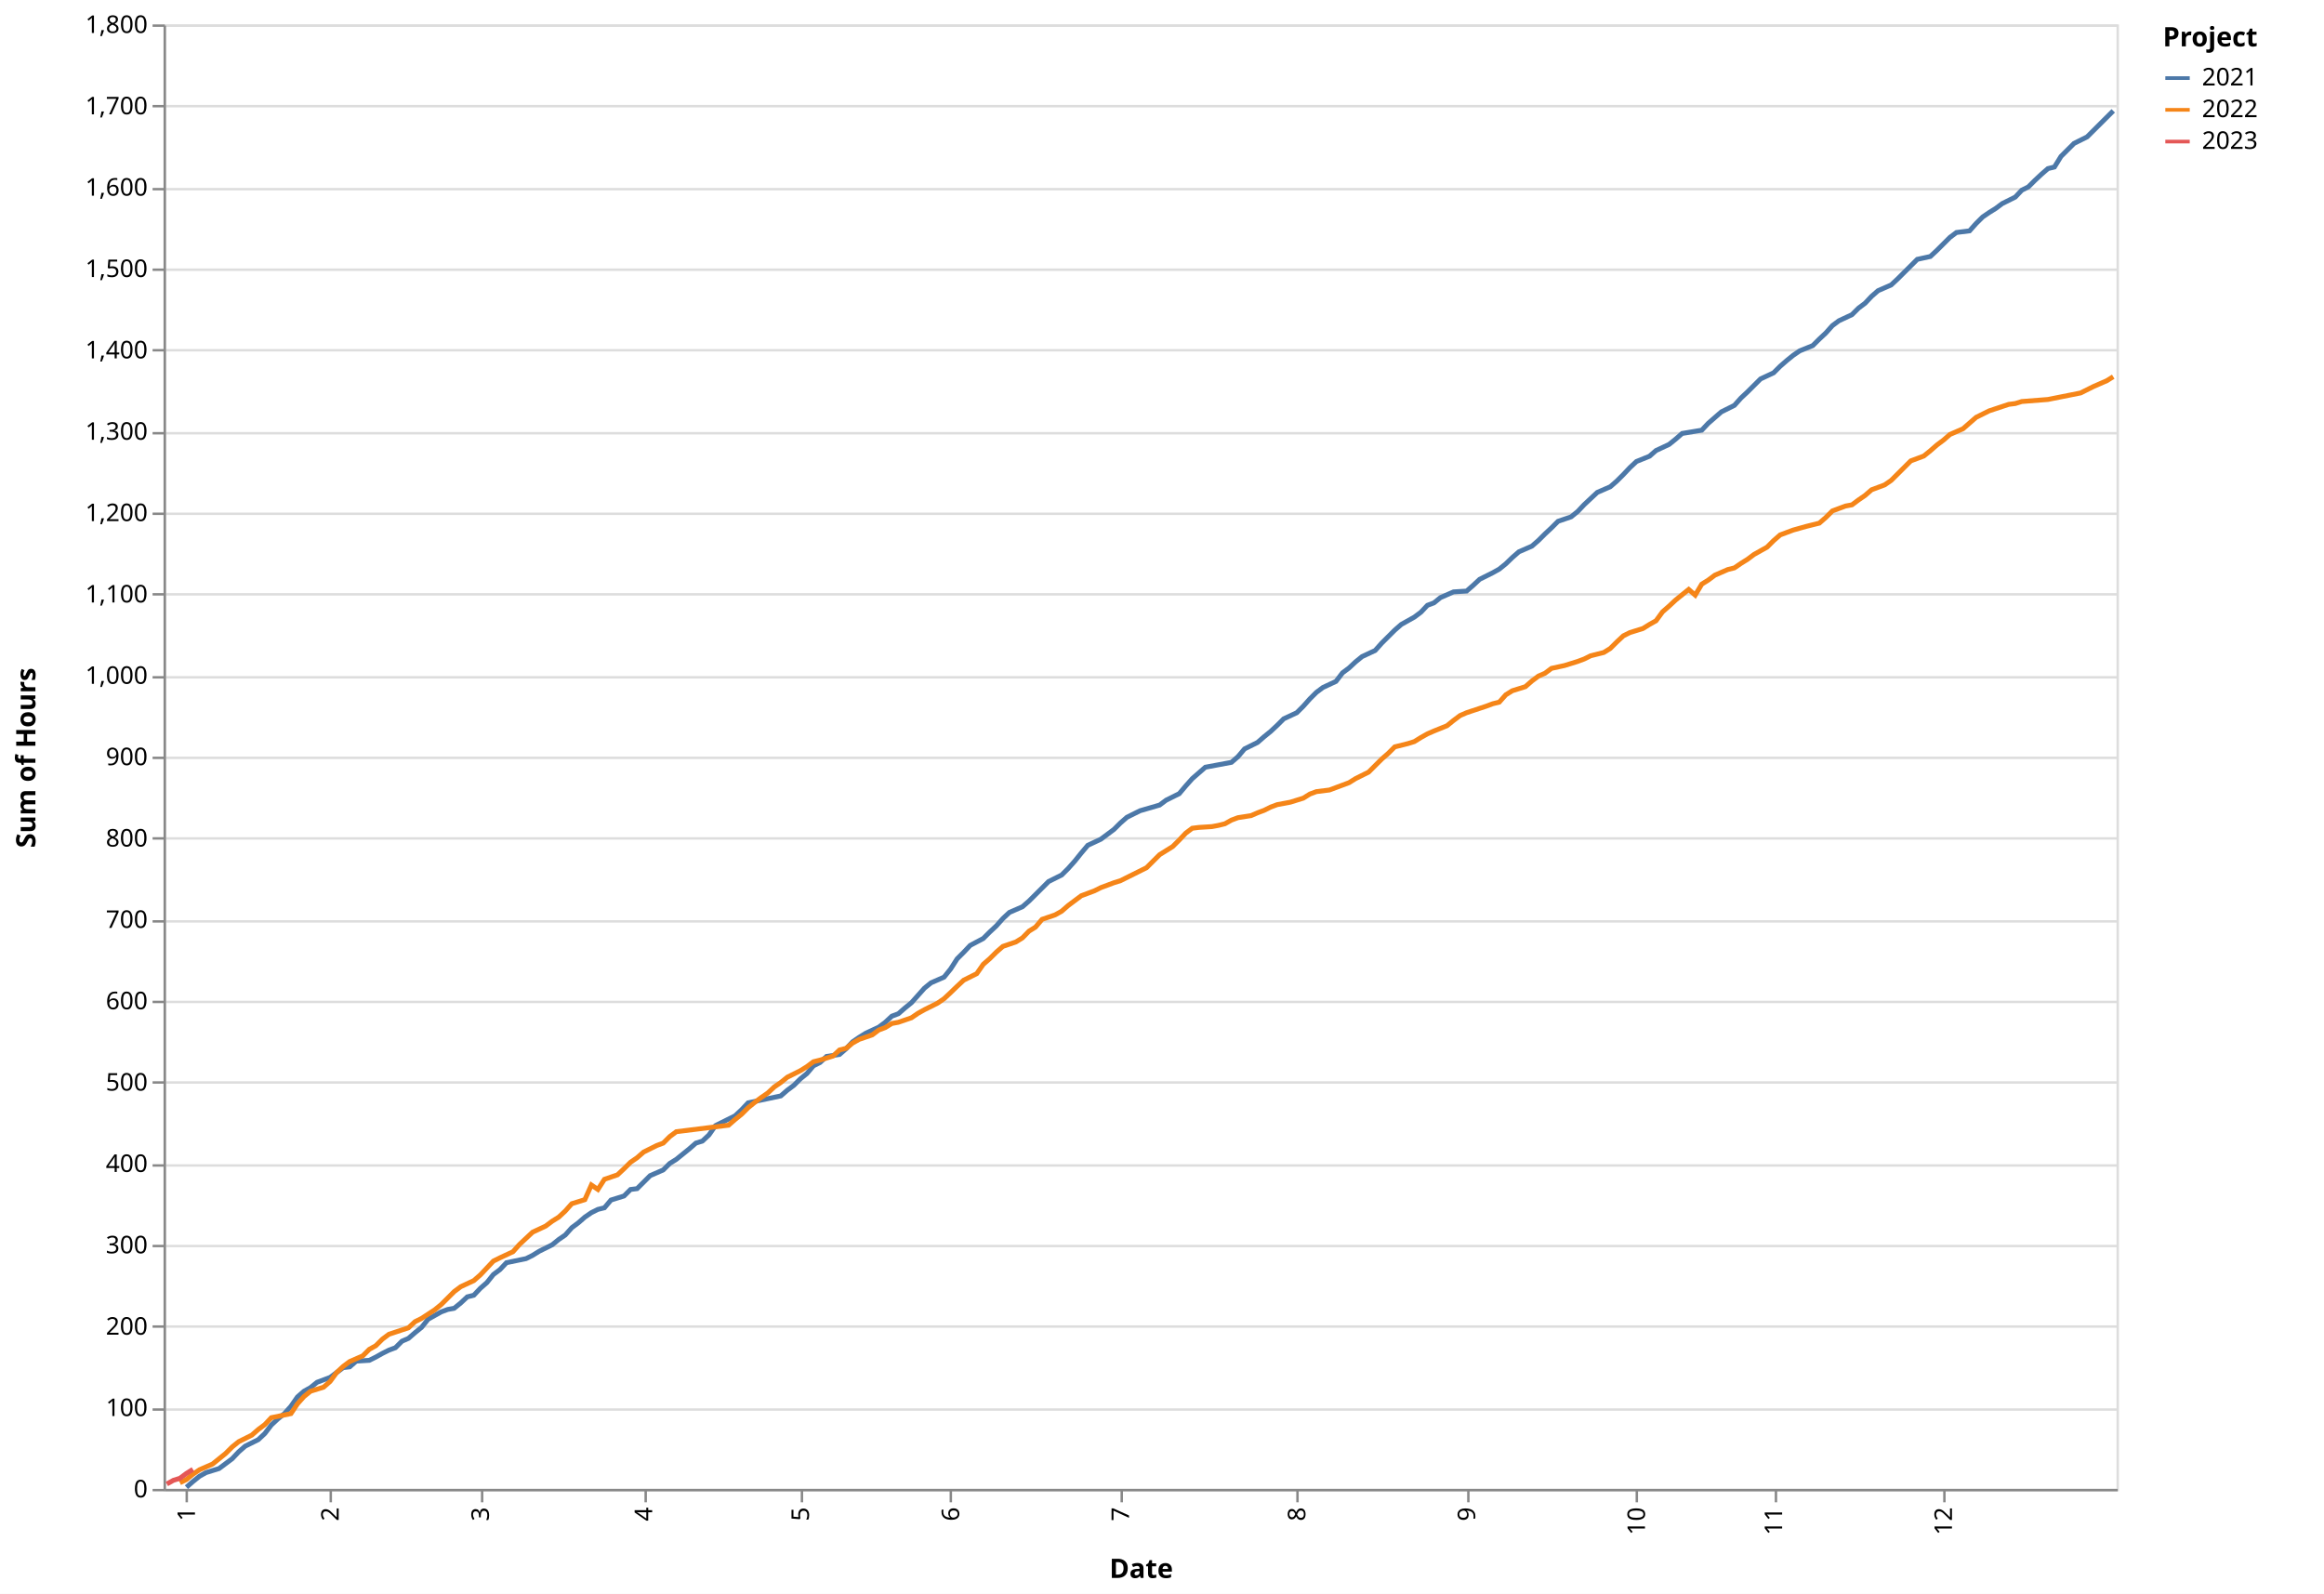
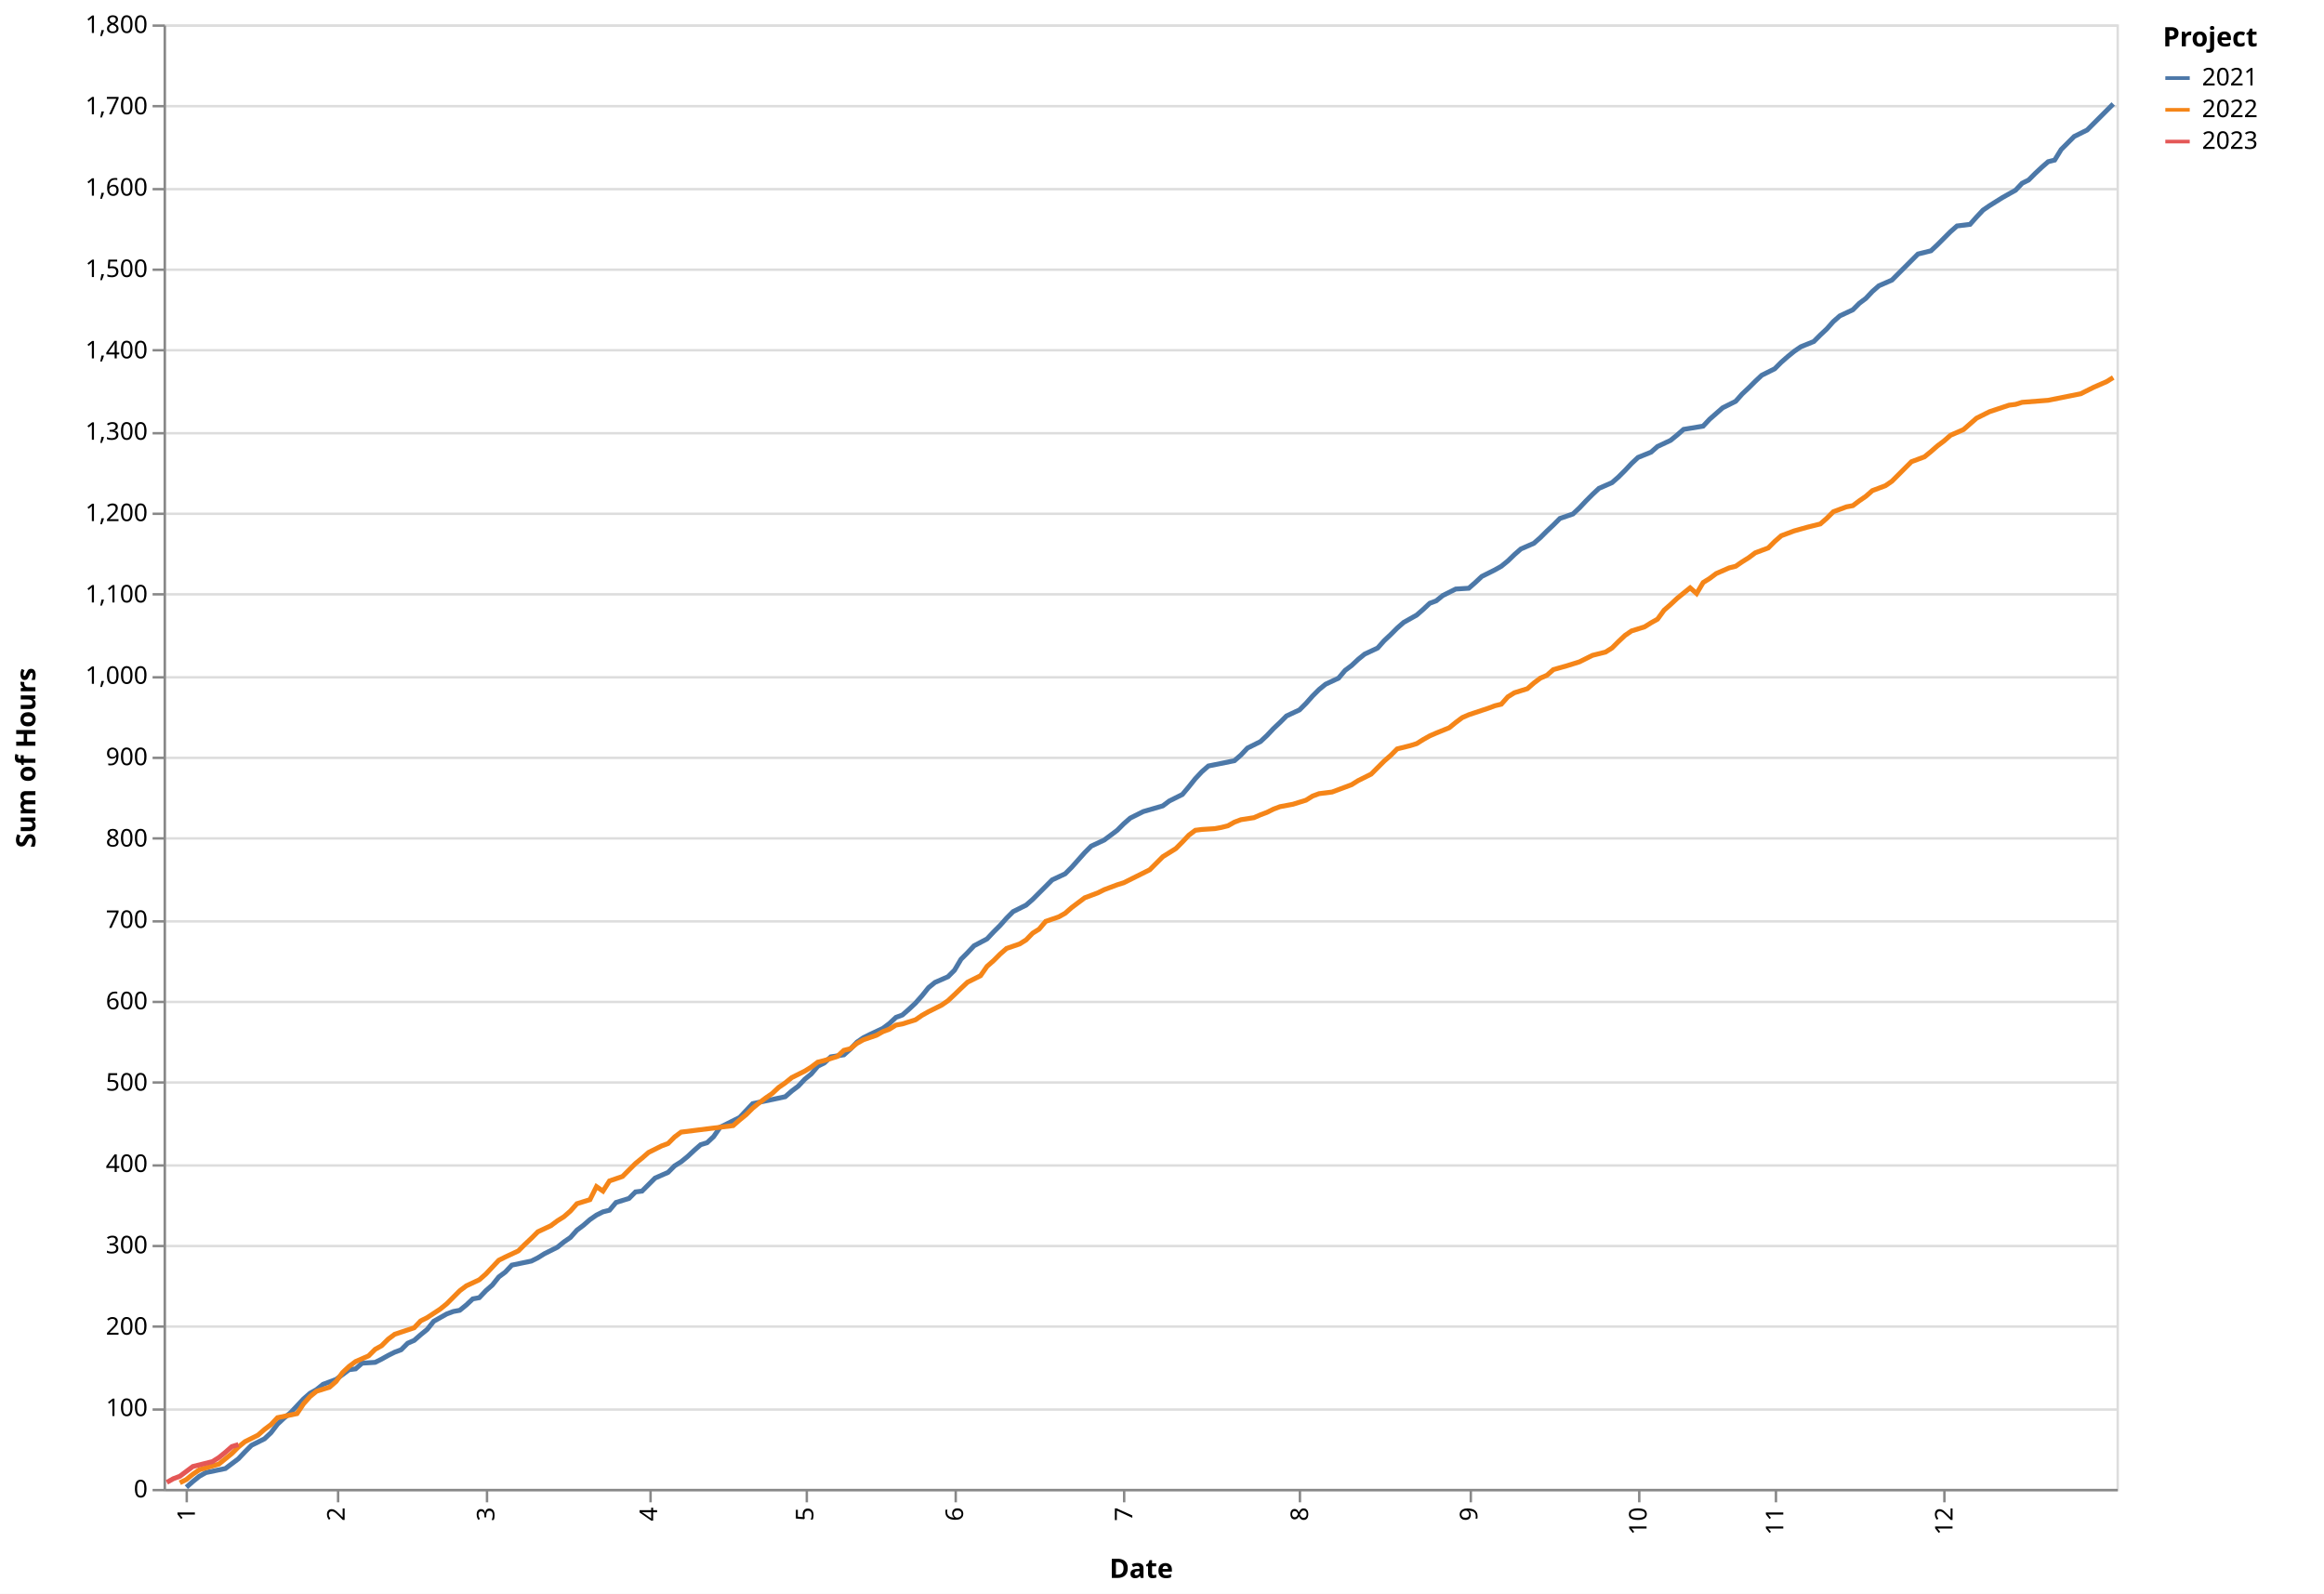
<svg xmlns="http://www.w3.org/2000/svg" class="marks" width="952" height="653" viewBox="0 0 952 653" version="1.1">
  <rect width="952" height="653" style="fill: white;" />
  <g transform="translate(67,10)">
    <g class="mark-group role-frame root">
      <g transform="translate(0,0)">
        <path class="background" d="M0.5,0.5h800v600h-800Z" style="fill: none; stroke: #ddd;" />
        <g>
          <g class="mark-group role-axis">
            <g transform="translate(0.5,0.5)">
              <path class="background" d="M0,0h0v0h0Z" style="pointer-events: none; fill: none;" />
              <g>
                <g class="mark-rule role-axis-grid" style="pointer-events: none;">
                  <line transform="translate(0,600)" x2="800" y2="0" style="fill: none; stroke: #ddd; stroke-width: 1; opacity: 1;" />
                  <line transform="translate(0,567)" x2="800" y2="0" style="fill: none; stroke: #ddd; stroke-width: 1; opacity: 1;" />
                  <line transform="translate(0,533)" x2="800" y2="0" style="fill: none; stroke: #ddd; stroke-width: 1; opacity: 1;" />
                  <line transform="translate(0,500)" x2="800" y2="0" style="fill: none; stroke: #ddd; stroke-width: 1; opacity: 1;" />
                  <line transform="translate(0,467)" x2="800" y2="0" style="fill: none; stroke: #ddd; stroke-width: 1; opacity: 1;" />
                  <line transform="translate(0,433)" x2="800" y2="0" style="fill: none; stroke: #ddd; stroke-width: 1; opacity: 1;" />
                  <line transform="translate(0,400)" x2="800" y2="0" style="fill: none; stroke: #ddd; stroke-width: 1; opacity: 1;" />
                  <line transform="translate(0,367)" x2="800" y2="0" style="fill: none; stroke: #ddd; stroke-width: 1; opacity: 1;" />
                  <line transform="translate(0,333)" x2="800" y2="0" style="fill: none; stroke: #ddd; stroke-width: 1; opacity: 1;" />
                  <line transform="translate(0,300)" x2="800" y2="0" style="fill: none; stroke: #ddd; stroke-width: 1; opacity: 1;" />
                  <line transform="translate(0,267)" x2="800" y2="0" style="fill: none; stroke: #ddd; stroke-width: 1; opacity: 1;" />
                  <line transform="translate(0,233)" x2="800" y2="0" style="fill: none; stroke: #ddd; stroke-width: 1; opacity: 1;" />
                  <line transform="translate(0,200)" x2="800" y2="0" style="fill: none; stroke: #ddd; stroke-width: 1; opacity: 1;" />
                  <line transform="translate(0,167)" x2="800" y2="0" style="fill: none; stroke: #ddd; stroke-width: 1; opacity: 1;" />
                  <line transform="translate(0,133)" x2="800" y2="0" style="fill: none; stroke: #ddd; stroke-width: 1; opacity: 1;" />
                  <line transform="translate(0,100)" x2="800" y2="0" style="fill: none; stroke: #ddd; stroke-width: 1; opacity: 1;" />
                  <line transform="translate(0,67)" x2="800" y2="0" style="fill: none; stroke: #ddd; stroke-width: 1; opacity: 1;" />
                  <line transform="translate(0,33)" x2="800" y2="0" style="fill: none; stroke: #ddd; stroke-width: 1; opacity: 1;" />
                  <line transform="translate(0,0)" x2="800" y2="0" style="fill: none; stroke: #ddd; stroke-width: 1; opacity: 1;" />
                </g>
              </g>
              <path class="foreground" d="" style="pointer-events: none; display: none; fill: none;" />
            </g>
          </g>
          <g class="mark-group role-axis">
            <g transform="translate(0.5,600.5)">
              <path class="background" d="M0,0h0v0h0Z" style="pointer-events: none; fill: none;" />
              <g>
                <g class="mark-rule role-axis-tick" style="pointer-events: none;">
                  <line transform="translate(9,0)" x2="0" y2="5" style="fill: none; stroke: #888; stroke-width: 1; opacity: 1;" />
-                   <line transform="translate(68,0)" x2="0" y2="5" style="fill: none; stroke: #888; stroke-width: 1; opacity: 1;" />
-                   <line transform="translate(130,0)" x2="0" y2="5" style="fill: none; stroke: #888; stroke-width: 1; opacity: 1;" />
-                   <line transform="translate(197,0)" x2="0" y2="5" style="fill: none; stroke: #888; stroke-width: 1; opacity: 1;" />
-                   <line transform="translate(261,0)" x2="0" y2="5" style="fill: none; stroke: #888; stroke-width: 1; opacity: 1;" />
-                   <line transform="translate(322,0)" x2="0" y2="5" style="fill: none; stroke: #888; stroke-width: 1; opacity: 1;" />
-                   <line transform="translate(392,0)" x2="0" y2="5" style="fill: none; stroke: #888; stroke-width: 1; opacity: 1;" />
-                   <line transform="translate(464,0)" x2="0" y2="5" style="fill: none; stroke: #888; stroke-width: 1; opacity: 1;" />
-                   <line transform="translate(534,0)" x2="0" y2="5" style="fill: none; stroke: #888; stroke-width: 1; opacity: 1;" />
-                   <line transform="translate(603,0)" x2="0" y2="5" style="fill: none; stroke: #888; stroke-width: 1; opacity: 1;" />
+                   <line transform="translate(71,0)" x2="0" y2="5" style="fill: none; stroke: #888; stroke-width: 1; opacity: 1;" />
+                   <line transform="translate(132,0)" x2="0" y2="5" style="fill: none; stroke: #888; stroke-width: 1; opacity: 1;" />
+                   <line transform="translate(199,0)" x2="0" y2="5" style="fill: none; stroke: #888; stroke-width: 1; opacity: 1;" />
+                   <line transform="translate(263,0)" x2="0" y2="5" style="fill: none; stroke: #888; stroke-width: 1; opacity: 1;" />
+                   <line transform="translate(324,0)" x2="0" y2="5" style="fill: none; stroke: #888; stroke-width: 1; opacity: 1;" />
+                   <line transform="translate(393,0)" x2="0" y2="5" style="fill: none; stroke: #888; stroke-width: 1; opacity: 1;" />
+                   <line transform="translate(465,0)" x2="0" y2="5" style="fill: none; stroke: #888; stroke-width: 1; opacity: 1;" />
+                   <line transform="translate(535,0)" x2="0" y2="5" style="fill: none; stroke: #888; stroke-width: 1; opacity: 1;" />
+                   <line transform="translate(604,0)" x2="0" y2="5" style="fill: none; stroke: #888; stroke-width: 1; opacity: 1;" />
                  <line transform="translate(660,0)" x2="0" y2="5" style="fill: none; stroke: #888; stroke-width: 1; opacity: 1;" />
                  <line transform="translate(729,0)" x2="0" y2="5" style="fill: none; stroke: #888; stroke-width: 1; opacity: 1;" />
                </g>
                <g class="mark-text role-axis-label" style="pointer-events: none;">
-                   <text text-anchor="end" transform="translate(9.364548,7) rotate(270) translate(0,3)" style="font-family: sans-serif; font-size: 10px; fill: #000; opacity: 1;">1</text>
-                   <text text-anchor="end" transform="translate(68.22742,7) rotate(270) translate(0,3)" style="font-family: sans-serif; font-size: 10px; fill: #000; opacity: 1;">2</text>
-                   <text text-anchor="end" transform="translate(129.7659,7) rotate(270) translate(0,3)" style="font-family: sans-serif; font-size: 10px; fill: #000; opacity: 1;">3</text>
-                   <text text-anchor="end" transform="translate(196.6555,7) rotate(270) translate(0,3)" style="font-family: sans-serif; font-size: 10px; fill: #000; opacity: 1;">4</text>
-                   <text text-anchor="end" transform="translate(260.8696,7) rotate(270) translate(0,3)" style="font-family: sans-serif; font-size: 10px; fill: #000; opacity: 1;">5</text>
-                   <text text-anchor="end" transform="translate(322.408,7) rotate(270) translate(0,3)" style="font-family: sans-serif; font-size: 10px; fill: #000; opacity: 1;">6</text>
-                   <text text-anchor="end" transform="translate(391.9732,7) rotate(270) translate(0,3)" style="font-family: sans-serif; font-size: 10px; fill: #000; opacity: 1;">7</text>
-                   <text text-anchor="end" transform="translate(464.214,7) rotate(270) translate(0,3)" style="font-family: sans-serif; font-size: 10px; fill: #000; opacity: 1;">8</text>
-                   <text text-anchor="end" transform="translate(533.7793,7) rotate(270) translate(0,3)" style="font-family: sans-serif; font-size: 10px; fill: #000; opacity: 1;">9</text>
-                   <text text-anchor="end" transform="translate(603.3445,7) rotate(270) translate(0,3)" style="font-family: sans-serif; font-size: 10px; fill: #000; opacity: 1;">10</text>
-                   <text text-anchor="end" transform="translate(659.5318,7) rotate(270) translate(0,3)" style="font-family: sans-serif; font-size: 10px; fill: #000; opacity: 1;">11</text>
-                   <text text-anchor="end" transform="translate(729.097,7) rotate(270) translate(0,3)" style="font-family: sans-serif; font-size: 10px; fill: #000; opacity: 1;">12</text>
+                   <text text-anchor="end" transform="translate(9.333333,7) rotate(270) translate(0,3)" style="font-family: sans-serif; font-size: 10px; fill: #000; opacity: 1;">1</text>
+                   <text text-anchor="end" transform="translate(70.66667,7) rotate(270) translate(0,3)" style="font-family: sans-serif; font-size: 10px; fill: #000; opacity: 1;">2</text>
+                   <text text-anchor="end" transform="translate(132,7) rotate(270) translate(0,3)" style="font-family: sans-serif; font-size: 10px; fill: #000; opacity: 1;">3</text>
+                   <text text-anchor="end" transform="translate(198.6667,7) rotate(270) translate(0,3)" style="font-family: sans-serif; font-size: 10px; fill: #000; opacity: 1;">4</text>
+                   <text text-anchor="end" transform="translate(262.6667,7) rotate(270) translate(0,3)" style="font-family: sans-serif; font-size: 10px; fill: #000; opacity: 1;">5</text>
+                   <text text-anchor="end" transform="translate(324,7) rotate(270) translate(0,3)" style="font-family: sans-serif; font-size: 10px; fill: #000; opacity: 1;">6</text>
+                   <text text-anchor="end" transform="translate(393.3333,7) rotate(270) translate(0,3)" style="font-family: sans-serif; font-size: 10px; fill: #000; opacity: 1;">7</text>
+                   <text text-anchor="end" transform="translate(465.3333,7) rotate(270) translate(0,3)" style="font-family: sans-serif; font-size: 10px; fill: #000; opacity: 1;">8</text>
+                   <text text-anchor="end" transform="translate(534.6667,7) rotate(270) translate(0,3)" style="font-family: sans-serif; font-size: 10px; fill: #000; opacity: 1;">9</text>
+                   <text text-anchor="end" transform="translate(604,7) rotate(270) translate(0,3)" style="font-family: sans-serif; font-size: 10px; fill: #000; opacity: 1;">10</text>
+                   <text text-anchor="end" transform="translate(660,7) rotate(270) translate(0,3)" style="font-family: sans-serif; font-size: 10px; fill: #000; opacity: 1;">11</text>
+                   <text text-anchor="end" transform="translate(729.3333,7) rotate(270) translate(0,3)" style="font-family: sans-serif; font-size: 10px; fill: #000; opacity: 1;">12</text>
                </g>
                <g class="mark-rule role-axis-domain" style="pointer-events: none;">
                  <line transform="translate(0,0)" x2="800" y2="0" style="fill: none; stroke: #888; stroke-width: 1; opacity: 1;" />
                </g>
                <g class="mark-text role-axis-title" style="pointer-events: none;">
                  <text text-anchor="middle" transform="translate(400,36)" style="font-family: sans-serif; font-size: 11px; font-weight: bold; fill: #000; opacity: 1;">Date</text>
                </g>
              </g>
              <path class="foreground" d="" style="pointer-events: none; display: none; fill: none;" />
            </g>
          </g>
          <g class="mark-group role-axis">
            <g transform="translate(0.5,0.5)">
              <path class="background" d="M0,0h0v0h0Z" style="pointer-events: none; fill: none;" />
              <g>
                <g class="mark-rule role-axis-tick" style="pointer-events: none;">
                  <line transform="translate(0,600)" x2="-5" y2="0" style="fill: none; stroke: #888; stroke-width: 1; opacity: 1;" />
                  <line transform="translate(0,567)" x2="-5" y2="0" style="fill: none; stroke: #888; stroke-width: 1; opacity: 1;" />
                  <line transform="translate(0,533)" x2="-5" y2="0" style="fill: none; stroke: #888; stroke-width: 1; opacity: 1;" />
                  <line transform="translate(0,500)" x2="-5" y2="0" style="fill: none; stroke: #888; stroke-width: 1; opacity: 1;" />
                  <line transform="translate(0,467)" x2="-5" y2="0" style="fill: none; stroke: #888; stroke-width: 1; opacity: 1;" />
                  <line transform="translate(0,433)" x2="-5" y2="0" style="fill: none; stroke: #888; stroke-width: 1; opacity: 1;" />
                  <line transform="translate(0,400)" x2="-5" y2="0" style="fill: none; stroke: #888; stroke-width: 1; opacity: 1;" />
                  <line transform="translate(0,367)" x2="-5" y2="0" style="fill: none; stroke: #888; stroke-width: 1; opacity: 1;" />
                  <line transform="translate(0,333)" x2="-5" y2="0" style="fill: none; stroke: #888; stroke-width: 1; opacity: 1;" />
                  <line transform="translate(0,300)" x2="-5" y2="0" style="fill: none; stroke: #888; stroke-width: 1; opacity: 1;" />
                  <line transform="translate(0,267)" x2="-5" y2="0" style="fill: none; stroke: #888; stroke-width: 1; opacity: 1;" />
                  <line transform="translate(0,233)" x2="-5" y2="0" style="fill: none; stroke: #888; stroke-width: 1; opacity: 1;" />
                  <line transform="translate(0,200)" x2="-5" y2="0" style="fill: none; stroke: #888; stroke-width: 1; opacity: 1;" />
                  <line transform="translate(0,167)" x2="-5" y2="0" style="fill: none; stroke: #888; stroke-width: 1; opacity: 1;" />
                  <line transform="translate(0,133)" x2="-5" y2="0" style="fill: none; stroke: #888; stroke-width: 1; opacity: 1;" />
                  <line transform="translate(0,100)" x2="-5" y2="0" style="fill: none; stroke: #888; stroke-width: 1; opacity: 1;" />
                  <line transform="translate(0,67)" x2="-5" y2="0" style="fill: none; stroke: #888; stroke-width: 1; opacity: 1;" />
                  <line transform="translate(0,33)" x2="-5" y2="0" style="fill: none; stroke: #888; stroke-width: 1; opacity: 1;" />
                  <line transform="translate(0,0)" x2="-5" y2="0" style="fill: none; stroke: #888; stroke-width: 1; opacity: 1;" />
                </g>
                <g class="mark-text role-axis-label" style="pointer-events: none;">
                  <text text-anchor="end" transform="translate(-7,603)" style="font-family: sans-serif; font-size: 10px; fill: #000; opacity: 1;">0</text>
                  <text text-anchor="end" transform="translate(-7,569.6667)" style="font-family: sans-serif; font-size: 10px; fill: #000; opacity: 1;">100</text>
                  <text text-anchor="end" transform="translate(-7,536.3333)" style="font-family: sans-serif; font-size: 10px; fill: #000; opacity: 1;">200</text>
                  <text text-anchor="end" transform="translate(-7,503)" style="font-family: sans-serif; font-size: 10px; fill: #000; opacity: 1;">300</text>
                  <text text-anchor="end" transform="translate(-7,469.6667)" style="font-family: sans-serif; font-size: 10px; fill: #000; opacity: 1;">400</text>
                  <text text-anchor="end" transform="translate(-7,436.3333)" style="font-family: sans-serif; font-size: 10px; fill: #000; opacity: 1;">500</text>
                  <text text-anchor="end" transform="translate(-7,403)" style="font-family: sans-serif; font-size: 10px; fill: #000; opacity: 1;">600</text>
                  <text text-anchor="end" transform="translate(-7,369.6667)" style="font-family: sans-serif; font-size: 10px; fill: #000; opacity: 1;">700</text>
                  <text text-anchor="end" transform="translate(-7,336.3333)" style="font-family: sans-serif; font-size: 10px; fill: #000; opacity: 1;">800</text>
                  <text text-anchor="end" transform="translate(-7,303)" style="font-family: sans-serif; font-size: 10px; fill: #000; opacity: 1;">900</text>
                  <text text-anchor="end" transform="translate(-7,269.6667)" style="font-family: sans-serif; font-size: 10px; fill: #000; opacity: 1;">1,000</text>
                  <text text-anchor="end" transform="translate(-7,236.3333)" style="font-family: sans-serif; font-size: 10px; fill: #000; opacity: 1;">1,100</text>
                  <text text-anchor="end" transform="translate(-7,203)" style="font-family: sans-serif; font-size: 10px; fill: #000; opacity: 1;">1,200</text>
                  <text text-anchor="end" transform="translate(-7,169.6667)" style="font-family: sans-serif; font-size: 10px; fill: #000; opacity: 1;">1,300</text>
                  <text text-anchor="end" transform="translate(-7,136.3333)" style="font-family: sans-serif; font-size: 10px; fill: #000; opacity: 1;">1,400</text>
                  <text text-anchor="end" transform="translate(-7,103)" style="font-family: sans-serif; font-size: 10px; fill: #000; opacity: 1;">1,500</text>
                  <text text-anchor="end" transform="translate(-7,69.66667)" style="font-family: sans-serif; font-size: 10px; fill: #000; opacity: 1;">1,600</text>
                  <text text-anchor="end" transform="translate(-7,36.33333)" style="font-family: sans-serif; font-size: 10px; fill: #000; opacity: 1;">1,700</text>
                  <text text-anchor="end" transform="translate(-7,3)" style="font-family: sans-serif; font-size: 10px; fill: #000; opacity: 1;">1,800</text>
                </g>
                <g class="mark-rule role-axis-domain" style="pointer-events: none;">
                  <line transform="translate(0,600)" x2="0" y2="-600" style="fill: none; stroke: #888; stroke-width: 1; opacity: 1;" />
                </g>
                <g class="mark-text role-axis-title" style="pointer-events: none;">
                  <text text-anchor="middle" transform="translate(-51,300) rotate(-90) translate(0,-2)" style="font-family: sans-serif; font-size: 11px; font-weight: bold; fill: #000; opacity: 1;">Sum of Hours</text>
                </g>
              </g>
              <path class="foreground" d="" style="pointer-events: none; display: none; fill: none;" />
            </g>
          </g>
          <g class="mark-group role-scope pathgroup">
            <g transform="translate(0,0)">
              <path class="background" d="M0,0h800v600h-800Z" style="fill: none;" />
              <g>
                <g class="mark-line role-mark marks">
-                   <path d="M9.365,599.333L12.04,597L14.716,594.833L17.391,593.333L22.742,591.667L25.418,589.667L28.094,587.667L30.769,584.833L33.445,582.5L38.796,579.833L41.472,577.333L44.147,573.833L46.823,571.333L49.498,569.167L52.174,566.167L54.849,562.333L57.525,560L60.201,558.5L62.876,556.333L68.227,554.333L70.903,552.333L73.579,550.333L76.254,550L78.93,547.667L84.281,547.333L86.957,546L89.632,544.5L92.308,543.167L94.983,542.167L97.659,539.5L100.334,538.333L103.01,536L105.686,533.833L108.361,530.5L113.712,527.5L116.388,526.5L119.064,526L121.739,523.833L124.415,521.333L127.09,520.667L129.766,517.833L132.441,515.5L135.117,512.167L137.793,510.167L140.468,507.333L148.495,505.667L151.171,504.333L153.846,502.667L159.197,500L161.873,497.833L164.548,496L167.224,493L169.9,491L172.575,488.667L175.251,486.833L177.926,485.5L180.602,484.833L183.278,481.667L188.629,480L191.304,477.333L193.98,477L196.656,474.333L199.331,471.667L204.682,469.333L207.358,466.667L210.033,465L212.709,462.833L215.385,460.667L218.06,458.333L220.736,457.5L223.411,455L226.087,451.167L228.763,449.833L234.114,447.167L236.789,444.667L239.465,441.833L252.843,439L255.518,436.667L258.194,434.667L260.87,432L263.545,429.833L266.221,426.667L268.896,425.333L271.572,422.833L276.923,422L279.599,419.667L282.274,416.833L284.95,415L287.625,413.333L292.977,410.833L295.652,408.833L298.328,406.333L301.003,405.333L303.679,403L306.355,400.833L309.03,397.833L311.706,394.833L314.381,392.667L319.732,390.333L322.408,387L325.084,382.833L327.759,380.167L330.435,377.333L335.786,374.5L338.462,371.833L341.137,369.333L343.813,366.333L346.488,363.833L351.839,361.5L354.515,359.167L357.191,356.5L359.866,353.833L362.542,351.167L367.893,348.5L370.569,345.833L373.244,342.833L375.92,339.5L378.595,336.333L383.946,333.833L386.622,331.833L389.298,329.833L391.973,327.167L394.649,324.833L400,322.167L408.027,319.833L410.702,317.833L416.054,315.167L418.729,312L421.405,309L424.08,306.667L426.756,304.333L437.458,302.333L440.134,300L442.809,296.833L448.161,294.167L450.836,291.833L453.512,289.667L456.187,287.167L458.863,284.5L464.214,282L466.89,279.333L469.565,276.333L472.241,273.667L474.916,271.667L480.268,269.167L482.943,265.667L485.619,263.667L488.294,261.167L490.97,259L496.321,256.5L498.997,253.5L501.672,250.833L504.348,248.167L507.023,245.833L512.375,242.833L515.05,240.833L517.726,238L520.401,237L523.077,234.833L528.428,232.5L533.779,232.167L536.455,229.833L539.13,227.333L544.482,224.667L547.157,223.167L549.833,221L552.508,218.417L555.184,216.083L560.535,213.75L563.211,211.417L565.886,208.75L568.562,206.25L571.237,203.583L576.589,201.75L579.264,199.583L581.94,196.75L584.615,194.25L587.291,191.75L592.642,189.417L595.318,187.083L597.993,184.417L600.669,181.583L603.344,179.083L608.696,176.917L611.371,174.583L616.722,172.083L619.398,169.917L622.074,167.583L630.1,166.25L632.776,163.417L635.452,161.083L638.127,158.75L643.478,156.083L646.154,153.083L648.829,150.583L651.505,147.917L654.181,145.25L659.532,142.75L662.207,140.083L664.883,137.75L667.559,135.583L670.234,133.75L675.585,131.583L678.261,128.917L680.936,126.417L683.612,123.417L686.288,121.417L691.639,118.917L694.314,116.25L696.99,114.25L699.666,111.417L702.341,109.083L707.692,106.75L710.368,104.25L713.043,101.583L715.719,98.917L718.395,96.25L723.746,95.083L726.421,92.583L729.097,89.917L731.773,87.25L734.448,85.25L739.799,84.583L742.475,81.583L745.151,78.917L747.826,77.083L750.502,75.417L753.177,73.417L758.528,70.75L761.204,67.917L763.88,66.583L766.555,63.917L769.231,61.417L771.906,59.083L774.582,58.417L777.258,54.083L779.933,51.417L782.609,48.75L787.96,46.083L790.635,43.417L793.311,40.75L795.987,38.083L798.662,35.417" style="fill: none; stroke: #4c78a8; stroke-width: 2;" />
+                   <path d="M9.333,599.333L12,597L14.667,594.833L17.333,593.333L25.333,591.667L28,589.667L30.667,587.667L33.333,584.833L36,582.167L41.333,579.5L44,577L46.667,573.5L49.333,571L52,568.833L54.667,566L57.333,563.167L60,560.833L62.667,559.333L65.333,557.167L70.667,555.167L73.333,553.167L76,551.167L78.667,550.833L81.333,548.5L86.667,548.167L89.333,546.833L92,545.333L94.667,544L97.333,543L100,540.333L102.667,539.167L105.333,536.833L108,534.667L110.667,531.333L116,528.333L118.667,527.333L121.333,526.833L124,524.667L126.667,522.167L129.333,521.667L132,518.833L134.667,516.5L137.333,513.167L140,511.167L142.667,508.333L150.667,506.667L153.333,505.333L156,503.667L161.333,501L164,498.833L166.667,497L169.333,494L172,492L174.667,489.667L177.333,487.833L180,486.5L182.667,485.833L185.333,482.667L190.667,481L193.333,478.333L196,478L198.667,475.333L201.333,472.667L206.667,470.333L209.333,467.667L212,466L214.667,463.833L217.333,461.333L220,459L222.667,458.167L225.333,455.667L228,451.833L230.667,450.5L236,447.833L238.667,445L241.333,442.167L254.667,439.333L257.333,437L260,435L262.667,432.167L265.333,430L268,426.833L270.667,425.5L273.333,423L278.667,422.167L281.333,419.833L284,417L286.667,415.167L289.333,413.833L294.667,411.333L297.333,409.333L300,406.833L302.667,405.833L305.333,403.5L308,401L310.667,398L313.333,394.667L316,392.5L321.333,390.167L324,387.5L326.667,383L329.333,380.333L332,377.5L337.333,374.667L340,371.833L342.667,369.167L345.333,366.167L348,363.5L353.333,360.833L356,358.5L358.667,355.833L361.333,353.167L364,350.5L369.333,348L372,345.333L374.667,342.333L377.333,339.333L380,336.667L385.333,334.167L388,332.167L390.667,330.167L393.333,327.5L396,325.167L401.333,322.5L409.333,320.167L412,318.167L417.333,315.5L420,312.333L422.667,309L425.333,306.167L428,303.833L438.667,301.667L441.333,299.333L444,296.5L449.333,293.833L452,291.333L454.667,288.5L457.333,286L460,283.333L465.333,280.833L468,278.167L470.667,275.167L473.333,272.5L476,270.333L481.333,267.833L484,264.667L486.667,262.667L489.333,260.167L492,258L497.333,255.5L500,252.5L502.667,250L505.333,247.333L508,245L513.333,242L516,239.667L518.667,237.167L521.333,236.167L524,234L529.333,231.333L534.667,231L537.333,228.667L540,226.167L545.333,223.5L548,222L550.667,219.833L553.333,217.25L556,214.917L561.333,212.583L564,210.25L566.667,207.583L569.333,205.083L572,202.417L577.333,200.583L580,198.083L582.667,195.25L585.333,192.583L588,190.083L593.333,187.75L596,185.417L598.667,182.75L601.333,179.917L604,177.417L609.333,175.25L612,172.917L617.333,170.417L620,168.25L622.667,165.917L630.667,164.583L633.333,161.75L636,159.417L638.667,157.083L644,154.417L646.667,151.417L649.333,148.917L652,146.25L654.667,143.75L660,141.083L662.667,138.417L665.333,136.083L668,133.917L670.667,132.083L676,129.917L678.667,127.25L681.333,124.75L684,121.75L686.667,119.417L692,116.917L694.667,114.25L697.333,112.25L700,109.417L702.667,107.083L708,104.75L710.667,102.083L713.333,99.417L716,96.75L718.667,94.083L724,92.75L726.667,90.25L729.333,87.583L732,84.917L734.667,82.583L740,81.917L742.667,78.917L745.333,76.083L748,74.25L750.667,72.583L753.333,70.917L758.667,67.917L761.333,65.083L764,63.75L766.667,61.083L769.333,58.583L772,56.25L774.667,55.583L777.333,51.25L780,48.583L782.667,45.917L788,43.25L790.667,40.583L793.333,37.917L796,35.25L798.667,32.583" style="fill: none; stroke: #4c78a8; stroke-width: 2;" />
                </g>
              </g>
              <path class="foreground" d="" style="display: none; fill: none;" />
            </g>
            <g transform="translate(0,0)">
              <path class="background" d="M0,0h800v600h-800Z" style="fill: none;" />
              <g>
                <g class="mark-line role-mark marks">
-                   <path d="M6.689,597.5L9.365,596.167L12.04,594L14.716,592.167L20.067,589.833L22.742,587.667L25.418,585.5L28.094,582.833L30.769,580.667L36.12,578L38.796,575.667L41.472,573.667L44.147,570.833L52.174,569.167L54.849,565.167L57.525,562.167L60.201,560L65.552,558.333L68.227,556L70.903,552.333L73.579,549.833L76.254,547.833L81.605,545.5L84.281,542.833L86.957,541.333L89.632,538.667L92.308,536.667L100.334,534L103.01,531.5L105.686,530.167L111.037,526.667L113.712,524.5L116.388,521.833L119.064,519.167L121.739,517.167L127.09,514.667L129.766,512.333L132.441,509.5L135.117,506.667L137.793,505.333L143.144,502.833L145.819,499.833L148.495,497.333L151.171,494.833L156.522,492.333L159.197,490.333L161.873,488.667L164.548,486.167L167.224,483.167L172.575,481.5L175.251,475.5L177.926,477.333L180.602,473.167L185.953,471.333L188.629,468.833L191.304,466.167L193.98,464.333L196.656,462L202.007,459.333L204.682,458.333L207.358,455.667L210.033,453.667L231.438,451L234.114,448.667L236.789,446.5L239.465,443.833L242.14,441.667L244.816,439.667L247.492,437.833L250.167,435.333L252.843,433.5L255.518,431.333L260.87,428.667L263.545,427L266.221,425L268.896,424.333L274.247,422.667L276.923,420.167L279.599,419.5L282.274,417.333L284.95,415.833L290.301,414L292.977,412L295.652,411L298.328,409.333L301.003,408.833L306.355,407L309.03,405.167L311.706,403.667L317.057,401L319.732,399.167L322.408,396.667L325.084,394.083L327.759,391.583L333.11,388.917L335.786,385.083L338.462,382.75L341.137,380.083L343.813,377.75L349.164,375.917L351.839,374.25L354.515,371.5L357.191,369.833L359.866,366.667L365.217,364.833L367.893,363.333L370.569,361L373.244,359L375.92,357L381.271,355L383.946,353.667L389.298,351.667L391.973,350.833L397.324,348.167L402.676,345.5L405.351,342.833L408.027,340.167L413.378,336.833L416.054,334.167L418.729,331.333L421.405,329.333L424.08,329L429.431,328.667L432.107,328.167L434.783,327.5L437.458,326L440.134,325L445.485,324.167L448.161,323L450.836,322L453.512,320.667L456.187,319.667L461.538,318.667L466.89,317L469.565,315.333L472.241,314.333L477.592,313.667L480.268,312.667L482.943,311.667L485.619,310.667L488.294,309L493.645,306.333L496.321,303.667L498.997,301L501.672,298.667L504.348,296L509.699,294.667L512.375,293.833L515.05,292.167L517.726,290.667L520.401,289.5L525.753,287.333L528.428,285.167L531.104,283.167L533.779,282L541.806,279.333L544.482,278.333L547.157,277.667L549.833,274.667L552.508,273L557.86,271.333L560.535,269L563.211,267L565.886,265.833L568.562,263.833L573.913,262.667L576.589,261.833L579.264,261L581.94,260L584.615,258.667L589.967,257.333L592.642,255.667L595.318,253L597.993,250.5L600.669,249.167L606.02,247.5L608.696,245.833L611.371,244.333L614.047,240.667L616.722,238.333L619.398,235.833L624.749,231.5L627.425,233.833L630.1,229.333L632.776,227.667L635.452,225.667L640.803,223.333L643.478,222.667L646.154,220.833L648.829,219.167L651.505,217.167L656.856,214.167L659.532,211.5L662.207,209.167L667.559,207.167L672.91,205.667L678.261,204.333L680.936,202L683.612,199.333L688.963,197.333L691.639,196.833L694.314,194.833L696.99,193L699.666,190.667L705.017,188.667L707.692,186.833L710.368,184.167L713.043,181.5L715.719,178.833L721.07,176.833L723.746,174.667L726.421,172.333L729.097,170.333L731.773,168L737.124,165.667L739.799,163.333L742.475,161L747.826,158.333L755.853,155.667L758.528,155.333L761.204,154.5L771.906,153.667L785.284,151L790.635,148.333L795.987,146L798.662,144.333" style="fill: none; stroke: #f58518; stroke-width: 2;" />
+                   <path d="M6.667,597.5L9.333,596.167L12,594L14.667,592.167L22.667,589.833L25.333,587.667L28,585.5L30.667,582.833L33.333,580.667L38.667,578L41.333,575.667L44,573.667L46.667,570.833L54.667,569.167L57.333,565.167L60,562.167L62.667,560L68,558.333L70.667,556L73.333,552.333L76,549.833L78.667,547.833L84,545.5L86.667,542.833L89.333,541.333L92,538.667L94.667,536.667L102.667,534L105.333,531.167L108,529.833L113.333,526.333L116,524.167L118.667,521.5L121.333,518.833L124,516.833L129.333,514.333L132,512L134.667,509.167L137.333,506.333L140,505L145.333,502.5L148,499.833L150.667,497.333L153.333,494.667L158.667,492.167L161.333,490.167L164,488.5L166.667,486.167L169.333,483.167L174.667,481.5L177.333,476.167L180,478L182.667,473.833L188,472L190.667,469.333L193.333,466.667L196,464.5L198.667,462.167L204,459.5L206.667,458.5L209.333,455.833L212,453.833L233.333,451.167L236,448.833L238.667,446.667L241.333,444L244,441.833L246.667,439.833L249.333,438L252,435.5L254.667,433.667L257.333,431.5L262.667,428.833L265.333,427.167L268,425.167L270.667,424.5L276,422.833L278.667,420.333L281.333,419.667L284,417.5L286.667,416L292,414.167L294.667,412.667L297.333,411.667L300,410L302.667,409.5L308,407.833L310.667,406L313.333,404.5L318.667,401.833L321.333,400L324,397.5L326.667,394.917L329.333,392.417L334.667,389.75L337.333,385.917L340,383.583L342.667,380.917L345.333,378.583L350.667,376.75L353.333,375.083L356,372.333L358.667,370.667L361.333,367.5L366.667,365.667L369.333,364.167L372,361.833L374.667,359.833L377.333,357.833L382.667,355.833L385.333,354.5L390.667,352.5L393.333,351.667L398.667,349L404,346.333L406.667,343.667L409.333,341L414.667,337.667L417.333,335L420,332.167L422.667,330.167L425.333,329.833L430.667,329.5L433.333,329L436,328.333L438.667,326.833L441.333,325.833L446.667,325L449.333,323.833L452,322.833L454.667,321.5L457.333,320.5L462.667,319.5L468,317.833L470.667,316.167L473.333,315.167L478.667,314.5L481.333,313.5L484,312.5L486.667,311.5L489.333,309.833L494.667,307.167L497.333,304.5L500,301.833L502.667,299.5L505.333,296.833L510.667,295.5L513.333,294.667L516,293L518.667,291.5L521.333,290.333L526.667,288.167L529.333,286L532,284L534.667,282.833L542.667,280.167L545.333,279.167L548,278.5L550.667,275.5L553.333,273.833L558.667,272.167L561.333,269.833L564,267.833L566.667,266.667L569.333,264.333L574.667,262.833L577.333,262L580,261.167L582.667,259.833L585.333,258.5L590.667,257.167L593.333,255.5L596,252.833L598.667,250.333L601.333,248.5L606.667,246.833L609.333,245.167L612,243.667L614.667,240L617.333,237.667L620,235.167L625.333,230.833L628,233.167L630.667,228.667L633.333,227L636,225L641.333,222.667L644,222L646.667,220.167L649.333,218.5L652,216.5L657.333,214.5L660,211.833L662.667,209.5L668,207.5L673.333,206L678.667,204.667L681.333,202.333L684,199.667L689.333,197.667L692,197.167L694.667,195.167L697.333,193.333L700,191L705.333,189L708,187.167L710.667,184.5L713.333,181.833L716,179.167L721.333,177.167L724,175L726.667,172.667L729.333,170.667L732,168.333L737.333,166L740,163.667L742.667,161.333L748,158.667L756,156L758.667,155.667L761.333,154.833L772,154L785.333,151.333L790.667,148.667L796,146.333L798.667,144.667" style="fill: none; stroke: #f58518; stroke-width: 2;" />
                </g>
              </g>
              <path class="foreground" d="" style="display: none; fill: none;" />
            </g>
            <g transform="translate(0,0)">
              <path class="background" d="M0,0h800v600h-800Z" style="fill: none;" />
              <g>
                <g class="mark-line role-mark marks">
-                   <path d="M1.338,598L4.013,596.5L6.689,595.667L9.365,593.667L12.04,592" style="fill: none; stroke: #e45756; stroke-width: 2;" />
+                   <path d="M1.333,597.333L4,595.833L6.667,594.833L9.333,592.833L12,590.833L20,588.833L22.667,587.167L25.333,585L28,582.667L30.667,581.833" style="fill: none; stroke: #e45756; stroke-width: 2;" />
                </g>
              </g>
              <path class="foreground" d="" style="display: none; fill: none;" />
            </g>
          </g>
          <g class="mark-group role-legend">
            <g transform="translate(819,0)">
              <path class="background" d="M0,0h61v53h-61Z" style="pointer-events: none; fill: none;" />
              <g>
                <g class="mark-group role-legend-entry">
                  <g transform="translate(0,16)">
                    <path class="background" d="M0,0h0v0h0Z" style="pointer-events: none; fill: none;" />
                    <g>
                      <g class="mark-group role-scope">
                        <g transform="translate(0,0)">
                          <path class="background" d="M0,0h48v11h-48Z" style="pointer-events: none; fill: none; opacity: 1;" />
                          <g>
                            <g class="mark-symbol role-legend-symbol" style="pointer-events: none;">
                              <path transform="translate(6,6)" d="M-5,0L5,0" style="fill: none; stroke: #4c78a8; stroke-width: 1.5; opacity: 1;" />
                            </g>
                            <g class="mark-text role-legend-label" style="pointer-events: none;">
                              <text text-anchor="start" transform="translate(16,9)" style="font-family: sans-serif; font-size: 10px; fill: #000; opacity: 1;">2021</text>
                            </g>
                          </g>
                          <path class="foreground" d="" style="pointer-events: none; display: none; fill: none;" />
                        </g>
                        <g transform="translate(0,13)">
                          <path class="background" d="M0,0h48v11h-48Z" style="pointer-events: none; fill: none; opacity: 1;" />
                          <g>
                            <g class="mark-symbol role-legend-symbol" style="pointer-events: none;">
                              <path transform="translate(6,6)" d="M-5,0L5,0" style="fill: none; stroke: #f58518; stroke-width: 1.5; opacity: 1;" />
                            </g>
                            <g class="mark-text role-legend-label" style="pointer-events: none;">
                              <text text-anchor="start" transform="translate(16,9)" style="font-family: sans-serif; font-size: 10px; fill: #000; opacity: 1;">2022</text>
                            </g>
                          </g>
                          <path class="foreground" d="" style="pointer-events: none; display: none; fill: none;" />
                        </g>
                        <g transform="translate(0,26)">
                          <path class="background" d="M0,0h48v11h-48Z" style="pointer-events: none; fill: none; opacity: 1;" />
                          <g>
                            <g class="mark-symbol role-legend-symbol" style="pointer-events: none;">
                              <path transform="translate(6,6)" d="M-5,0L5,0" style="fill: none; stroke: #e45756; stroke-width: 1.5; opacity: 1;" />
                            </g>
                            <g class="mark-text role-legend-label" style="pointer-events: none;">
                              <text text-anchor="start" transform="translate(16,9)" style="font-family: sans-serif; font-size: 10px; fill: #000; opacity: 1;">2023</text>
                            </g>
                          </g>
                          <path class="foreground" d="" style="pointer-events: none; display: none; fill: none;" />
                        </g>
                      </g>
                    </g>
                    <path class="foreground" d="" style="pointer-events: none; display: none; fill: none;" />
                  </g>
                </g>
                <g class="mark-text role-legend-title" style="pointer-events: none;">
                  <text text-anchor="start" transform="translate(0,9)" style="font-family: sans-serif; font-size: 11px; font-weight: bold; fill: #000; opacity: 1;">Project</text>
                </g>
              </g>
              <path class="foreground" d="" style="pointer-events: none; display: none; fill: none;" />
            </g>
          </g>
        </g>
        <path class="foreground" d="" style="display: none; fill: none;" />
      </g>
    </g>
  </g>
</svg>
